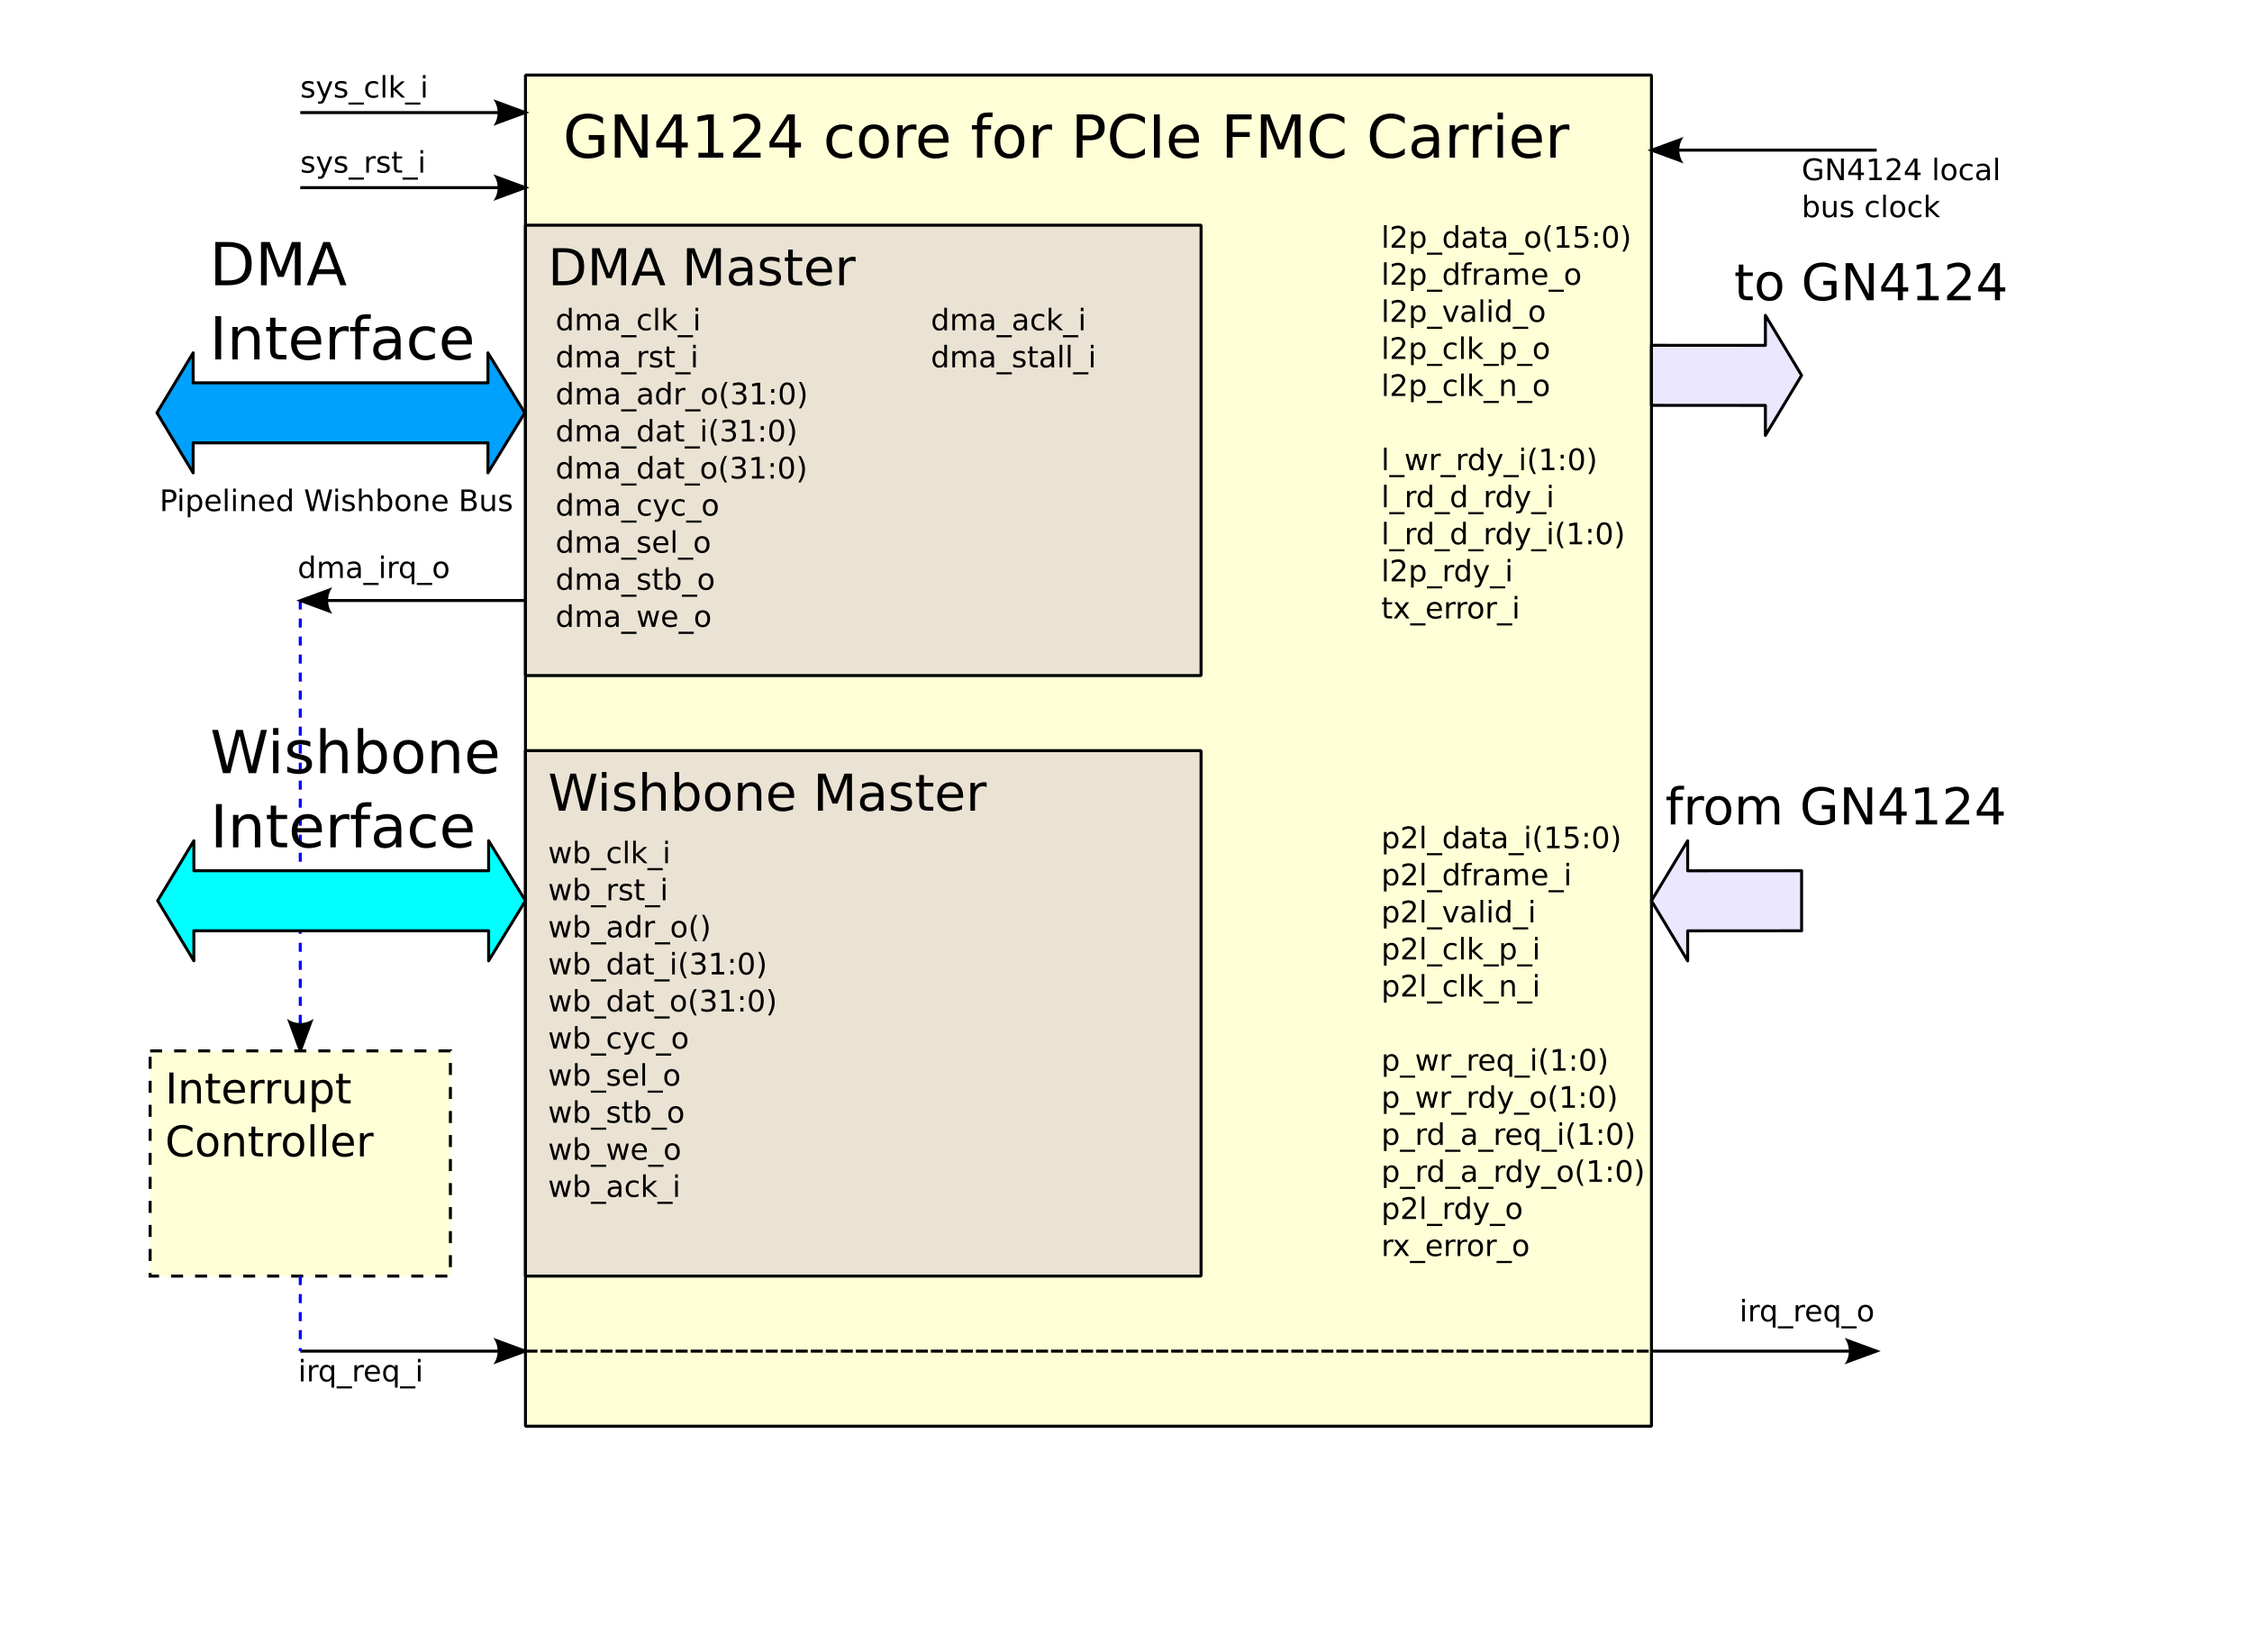
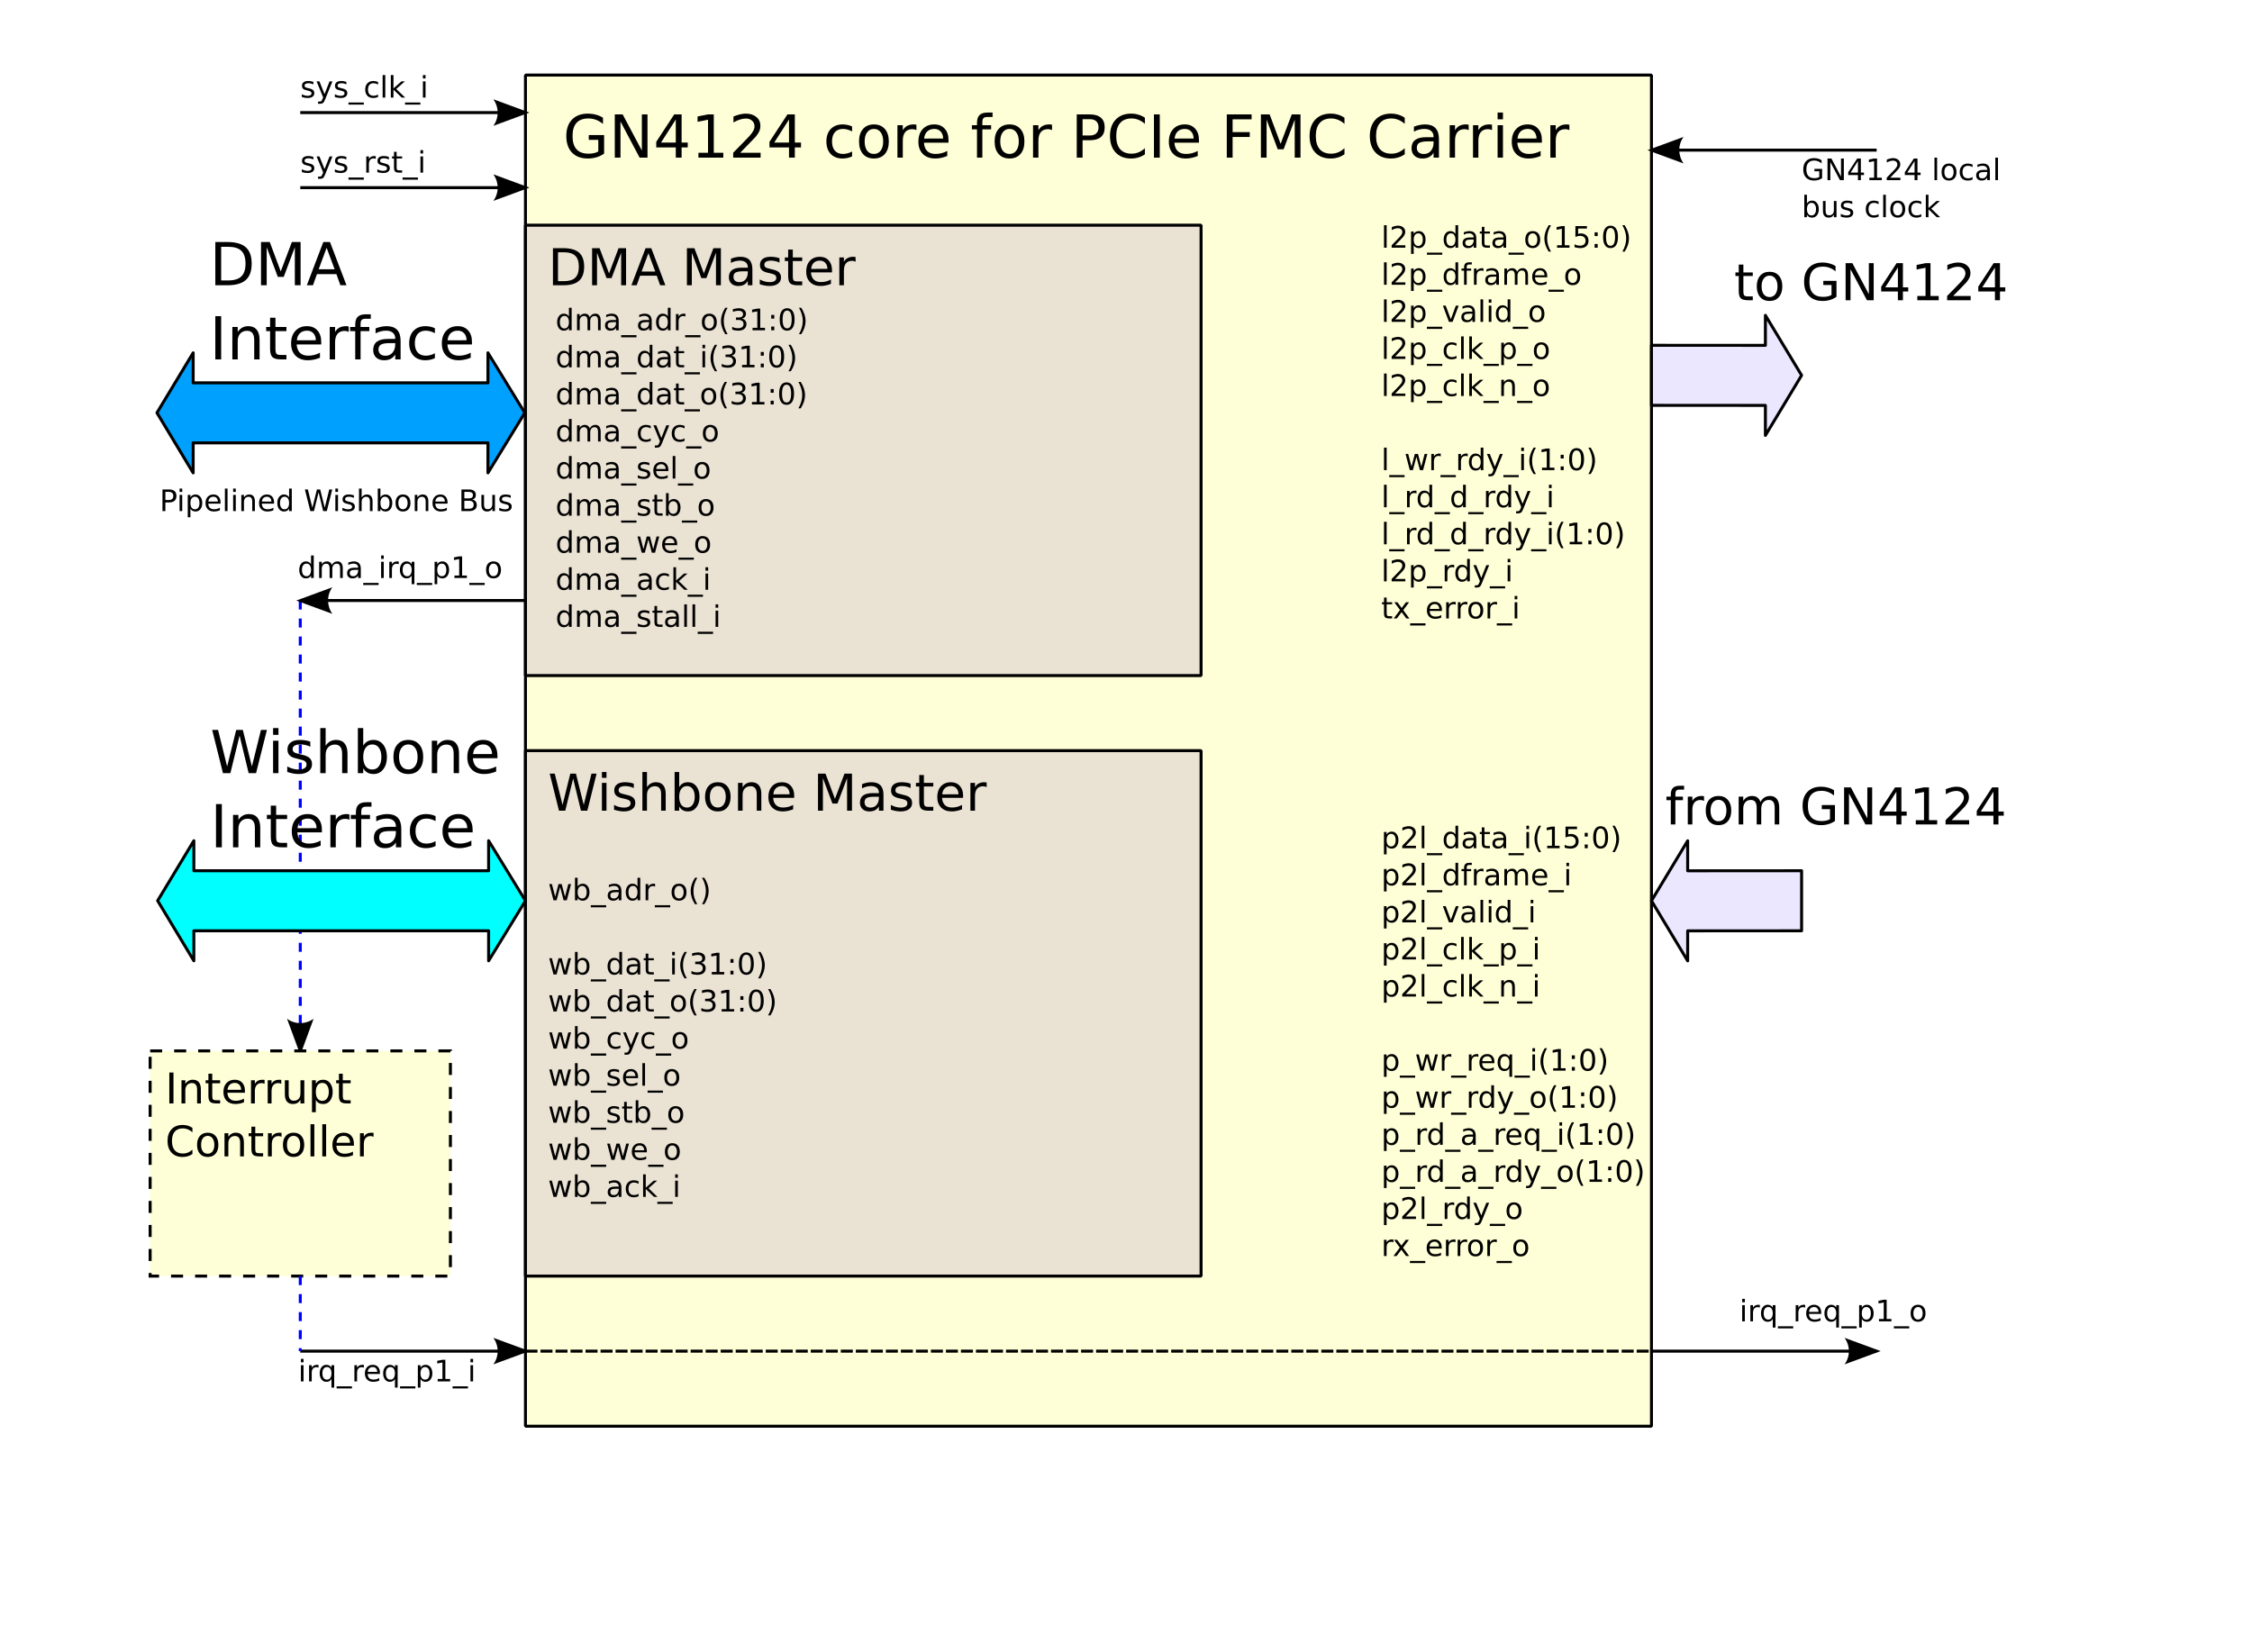
<svg xmlns="http://www.w3.org/2000/svg" width="531.496" height="389.764" id="svg2838" version="1.1">
  <defs id="defs2840">
    <marker orient="auto" refY="0.0" refX="0.0" id="DotM" style="overflow:visible">
      <path id="path3732" d="M -2.5,-1.0 C -2.5,1.76 -4.74,4.0 -7.5,4.0 C -10.26,4.0 -12.5,1.76 -12.5,-1.0 C -12.5,-3.76 -10.26,-6.0 -7.5,-6.0 C -4.74,-6.0 -2.5,-3.76 -2.5,-1.0 z " style="fill-rule:evenodd;stroke:#000000;stroke-width:1.0pt;marker-start:none;marker-end:none" transform="scale(0.4) translate(7.4, 1)" />
    </marker>
    <marker orient="auto" refY="0.0" refX="0.0" id="DotL" style="overflow:visible">
      <path id="path3729" d="M -2.5,-1.0 C -2.5,1.76 -4.74,4.0 -7.5,4.0 C -10.26,4.0 -12.5,1.76 -12.5,-1.0 C -12.5,-3.76 -10.26,-6.0 -7.5,-6.0 C -4.74,-6.0 -2.5,-3.76 -2.5,-1.0 z " style="fill-rule:evenodd;stroke:#000000;stroke-width:1.0pt;marker-start:none;marker-end:none" transform="scale(0.8) translate(7.4, 1)" />
    </marker>
    <marker orient="auto" refY="0.0" refX="0.0" id="Arrow2Lend" style="overflow:visible;">
      <path id="path3688" style="font-size:12.0;fill-rule:evenodd;stroke-width:0.625;stroke-linejoin:round;" d="M 8.719,4.034 L -2.207,0.016 L 8.719,-4.002 C 6.973,-1.63 6.983,1.616 8.719,4.034 z " transform="scale(1.1) rotate(180) translate(1,0)" />
    </marker>
    <marker orient="auto" refY="0.0" refX="0.0" id="Arrow2Lstart" style="overflow:visible">
      <path id="path3685" style="font-size:12.0;fill-rule:evenodd;stroke-width:0.625;stroke-linejoin:round" d="M 8.719,4.034 L -2.207,0.016 L 8.719,-4.002 C 6.973,-1.63 6.983,1.616 8.719,4.034 z " transform="scale(1.1) translate(1,0)" />
    </marker>
    <marker orient="auto" refY="0.0" refX="0.0" id="Arrow1Lend" style="overflow:visible;">
      <path id="path3670" d="M 0.0,0.0 L 5.0,-5.0 L -12.5,0.0 L 5.0,5.0 L 0.0,0.0 z " style="fill-rule:evenodd;stroke:#000000;stroke-width:1.0pt;marker-start:none;" transform="scale(0.8) rotate(180) translate(12.5,0)" />
    </marker>
    <marker orient="auto" refY="0.0" refX="0.0" id="Arrow1Lstart" style="overflow:visible">
      <path id="path3667" d="M 0.0,0.0 L 5.0,-5.0 L -12.5,0.0 L 5.0,5.0 L 0.0,0.0 z " style="fill-rule:evenodd;stroke:#000000;stroke-width:1.0pt;marker-start:none" transform="scale(0.8) translate(12.5,0)" />
    </marker>
    <marker orient="auto" refY="0" refX="0" id="Arrow2Lstart-5" style="overflow:visible">
      <path id="path3685-2" style="font-size:12px;fill-rule:evenodd;stroke-width:0.625;stroke-linejoin:round" d="M 8.719,4.034 -2.207,0.016 8.719,-4.002 c -1.745,2.372 -1.735,5.617 -6e-7,8.035 z" transform="matrix(1.1,0,0,1.1,1.1,0)" />
    </marker>
    <marker orient="auto" refY="0" refX="0" id="Arrow2Lend-7" style="overflow:visible">
      <path id="path3688-6" style="font-size:12px;fill-rule:evenodd;stroke-width:0.625;stroke-linejoin:round" d="M 8.719,4.034 -2.207,0.016 8.719,-4.002 c -1.745,2.372 -1.735,5.617 -6e-7,8.035 z" transform="matrix(-1.1,0,0,-1.1,-1.1,0)" />
    </marker>
    <marker orient="auto" refY="0" refX="0" id="Arrow2Lstart-2" style="overflow:visible">
      <path id="path3685-3" style="font-size:12px;fill-rule:evenodd;stroke-width:0.625;stroke-linejoin:round" d="M 8.719,4.034 -2.207,0.016 8.719,-4.002 c -1.745,2.372 -1.735,5.617 -6e-7,8.035 z" transform="matrix(1.1,0,0,1.1,1.1,0)" />
    </marker>
    <marker orient="auto" refY="0" refX="0" id="Arrow2Lend-2" style="overflow:visible">
      <path id="path3688-2" style="font-size:12px;fill-rule:evenodd;stroke-width:0.625;stroke-linejoin:round" d="M 8.719,4.034 -2.207,0.016 8.719,-4.002 c -1.745,2.372 -1.735,5.617 -6e-7,8.035 z" transform="matrix(-1.1,0,0,-1.1,-1.1,0)" />
    </marker>
    <marker orient="auto" refY="0" refX="0" id="Arrow2Lend-2-8" style="overflow:visible">
      <path id="path3688-2-6" style="font-size:12px;fill-rule:evenodd;stroke-width:0.625;stroke-linejoin:round" d="M 8.719,4.034 -2.207,0.016 8.719,-4.002 c -1.745,2.372 -1.735,5.617 -6e-7,8.035 z" transform="matrix(-1.1,0,0,-1.1,-1.1,0)" />
    </marker>
    <marker orient="auto" refY="0" refX="0" id="Arrow2Lend-2-2" style="overflow:visible">
      <path id="path3688-2-8" style="font-size:12px;fill-rule:evenodd;stroke-width:0.625;stroke-linejoin:round" d="M 8.719,4.034 -2.207,0.016 8.719,-4.002 c -1.745,2.372 -1.735,5.617 -6e-7,8.035 z" transform="matrix(-1.1,0,0,-1.1,-1.1,0)" />
    </marker>
    <marker orient="auto" refY="0" refX="0" id="Arrow2Lend-2-5" style="overflow:visible">
      <path id="path3688-2-0" style="font-size:12px;fill-rule:evenodd;stroke-width:0.625;stroke-linejoin:round" d="M 8.719,4.034 -2.207,0.016 8.719,-4.002 c -1.745,2.372 -1.735,5.617 -6e-7,8.035 z" transform="matrix(-1.1,0,0,-1.1,-1.1,0)" />
    </marker>
    <marker orient="auto" refY="0" refX="0" id="Arrow2Lend-2-0" style="overflow:visible">
      <path id="path3688-2-61" style="font-size:12px;fill-rule:evenodd;stroke-width:0.625;stroke-linejoin:round" d="M 8.719,4.034 -2.207,0.016 8.719,-4.002 c -1.745,2.372 -1.735,5.617 -6e-7,8.035 z" transform="matrix(-1.1,0,0,-1.1,-1.1,0)" />
    </marker>
    <marker orient="auto" refY="0" refX="0" id="Arrow1Lend-8" style="overflow:visible">
      <path id="path3670-7" d="M 0,0 5,-5 -12.5,0 5,5 0,0 z" style="fill-rule:evenodd;stroke:#000000;stroke-width:1pt;marker-start:none" transform="matrix(-0.8,0,0,-0.8,-10,0)" />
    </marker>
    <marker orient="auto" refY="0" refX="0" id="Arrow1Lend-2" style="overflow:visible">
      <path id="path3670-77" d="M 0,0 5,-5 -12.5,0 5,5 0,0 z" style="fill-rule:evenodd;stroke:#000000;stroke-width:1pt;marker-start:none" transform="matrix(-0.8,0,0,-0.8,-10,0)" />
    </marker>
    <marker orient="auto" refY="0" refX="0" id="Arrow1Lend-3" style="overflow:visible">
      <path id="path3670-1" d="M 0,0 5,-5 -12.5,0 5,5 0,0 z" style="fill-rule:evenodd;stroke:#000000;stroke-width:1pt;marker-start:none" transform="matrix(-0.8,0,0,-0.8,-10,0)" />
    </marker>
    <marker orient="auto" refY="0" refX="0" id="DotM-6" style="overflow:visible">
      <path id="path3732-5" d="m -2.5,-1 c 0,2.76 -2.24,5 -5,5 -2.76,0 -5,-2.24 -5,-5 0,-2.76 2.24,-5 5,-5 2.76,0 5,2.24 5,5 z" style="fill-rule:evenodd;stroke:#000000;stroke-width:1pt;marker-start:none;marker-end:none" transform="matrix(0.4,0,0,0.4,2.96,0.4)" />
    </marker>
    <marker orient="auto" refY="0" refX="0" id="Arrow1Lend-9" style="overflow:visible">
      <path id="path3670-0" d="M 0,0 5,-5 -12.5,0 5,5 0,0 z" style="fill-rule:evenodd;stroke:#000000;stroke-width:1pt;marker-start:none" transform="matrix(-0.8,0,0,-0.8,-10,0)" />
    </marker>
    <marker orient="auto" refY="0" refX="0" id="Arrow1Lend-82" style="overflow:visible">
      <path id="path3670-4" d="M 0,0 5,-5 -12.5,0 5,5 0,0 z" style="fill-rule:evenodd;stroke:#000000;stroke-width:1pt;marker-start:none" transform="matrix(-0.8,0,0,-0.8,-10,0)" />
    </marker>
    <marker orient="auto" refY="0" refX="0" id="Arrow1Lend-5" style="overflow:visible">
      <path id="path3670-17" d="M 0,0 5,-5 -12.5,0 5,5 0,0 z" style="fill-rule:evenodd;stroke:#000000;stroke-width:1pt;marker-start:none" transform="matrix(-0.8,0,0,-0.8,-10,0)" />
    </marker>
    <marker orient="auto" refY="0" refX="0" id="Arrow2Lend-2-0-0" style="overflow:visible">
      <path id="path3688-2-61-9" style="font-size:12px;fill-rule:evenodd;stroke-width:0.625;stroke-linejoin:round" d="M 8.719,4.034 -2.207,0.016 8.719,-4.002 c -1.745,2.372 -1.735,5.617 -6e-7,8.035 z" transform="matrix(-1.1,0,0,-1.1,-1.1,0)" />
    </marker>
    <marker orient="auto" refY="0" refX="0" id="Arrow2Lend-2-0-8" style="overflow:visible">
      <path id="path3688-2-61-8" style="font-size:12px;fill-rule:evenodd;stroke-width:0.625;stroke-linejoin:round" d="M 8.719,4.034 -2.207,0.016 8.719,-4.002 c -1.745,2.372 -1.735,5.617 -6e-7,8.035 z" transform="matrix(-1.1,0,0,-1.1,-1.1,0)" />
    </marker>
    <marker orient="auto" refY="0" refX="0" id="Arrow2Lend-2-0-8-8" style="overflow:visible">
      <path id="path3688-2-61-8-7" style="font-size:12px;fill-rule:evenodd;stroke-width:0.625;stroke-linejoin:round" d="M 8.719,4.034 -2.207,0.016 8.719,-4.002 c -1.745,2.372 -1.735,5.617 -6e-7,8.035 z" transform="matrix(-1.1,0,0,-1.1,-1.1,0)" />
    </marker>
    <marker orient="auto" refY="0" refX="0" id="Arrow2Lend-2-0-8-7" style="overflow:visible">
      <path id="path3688-2-61-8-9" style="font-size:12px;fill-rule:evenodd;stroke-width:0.625;stroke-linejoin:round" d="M 8.719,4.034 -2.207,0.016 8.719,-4.002 c -1.745,2.372 -1.735,5.617 -6e-7,8.035 z" transform="matrix(-1.1,0,0,-1.1,-1.1,0)" />
    </marker>
    <marker orient="auto" refY="0" refX="0" id="Arrow2Lstart-2-2" style="overflow:visible">
      <path id="path3685-3-6" style="font-size:12px;fill-rule:evenodd;stroke-width:0.625;stroke-linejoin:round" d="M 8.719,4.034 -2.207,0.016 8.719,-4.002 c -1.745,2.372 -1.735,5.617 -6e-7,8.035 z" transform="matrix(1.1,0,0,1.1,1.1,0)" />
    </marker>
    <marker orient="auto" refY="0" refX="0" id="Arrow2Lend-2-0-8-77" style="overflow:visible">
      <path id="path3688-2-61-8-5" style="font-size:12px;fill-rule:evenodd;stroke-width:0.625;stroke-linejoin:round" d="M 8.719,4.034 -2.207,0.016 8.719,-4.002 c -1.745,2.372 -1.735,5.617 -6e-7,8.035 z" transform="matrix(-1.1,0,0,-1.1,-1.1,0)" />
    </marker>
    <marker orient="auto" refY="0" refX="0" id="Arrow2Lend-2-0-8-0" style="overflow:visible">
      <path id="path3688-2-61-8-4" style="font-size:12px;fill-rule:evenodd;stroke-width:0.625;stroke-linejoin:round" d="M 8.719,4.034 -2.207,0.016 8.719,-4.002 c -1.745,2.372 -1.735,5.617 -6e-7,8.035 z" transform="matrix(-1.1,0,0,-1.1,-1.1,0)" />
    </marker>
    <marker orient="auto" refY="0" refX="0" id="Arrow2Lend-2-0-8-0-9" style="overflow:visible">
      <path id="path3688-2-61-8-4-3" style="font-size:12px;fill-rule:evenodd;stroke-width:0.625;stroke-linejoin:round" d="M 8.719,4.034 -2.207,0.016 8.719,-4.002 c -1.745,2.372 -1.735,5.617 -6e-7,8.035 z" transform="matrix(-1.1,0,0,-1.1,-1.1,0)" />
    </marker>
  </defs>
  <g id="layer1" transform="translate(0,-662.5971)">
    <path style="fill:none;stroke:#0000ff;stroke-width:0.709;stroke-linecap:butt;stroke-linejoin:miter;stroke-miterlimit:4;stroke-opacity:1;stroke-dasharray:2.126, 2.126;stroke-dashoffset:0;marker-start:none;marker-end:url(#Arrow2Lend-2-0-8-0)" d="m 70.866,804.329 0,106.299" id="path4229" />
    <rect style="fill:#ffffd7;fill-opacity:1;stroke:#000000;stroke-width:0.7;stroke-linecap:butt;stroke-linejoin:bevel;stroke-miterlimit:4;stroke-opacity:1;stroke-dasharray:none" id="rect2858" width="265.748" height="318.898" x="124.016" y="680.314" />
    <rect style="fill:#eae2d3;fill-opacity:1;stroke:#000000;stroke-width:0.709;stroke-linecap:butt;stroke-linejoin:bevel;stroke-miterlimit:4;stroke-opacity:1;stroke-dasharray:none" id="rect2858-1-8-11" width="159.449" height="124.016" x="124.016" y="839.762" />
    <text xml:space="preserve" style="font-size:18px;font-style:normal;font-weight:normal;fill:#000000;fill-opacity:1;stroke:none;font-family:Bitstream Vera Sans" x="49.606" y="845.077" id="text4792">
      <tspan id="tspan4794" x="49.606" y="845.077" style="font-size:14px">Wishbone</tspan>
      <tspan x="49.606" y="862.577" style="font-size:14px" id="tspan2997">Interface</tspan>
    </text>
    <path style="fill:none;stroke:#000000;stroke-width:1px;stroke-linecap:butt;stroke-linejoin:miter;stroke-opacity:1" d="m 517.323,946.062 0,0 z" id="path2958" />
    <text xml:space="preserve" style="font-size:18px;font-style:normal;font-weight:normal;fill:#000000;fill-opacity:1;stroke:none;font-family:Bitstream Vera Sans" x="132.874" y="699.802" id="text4792-17">
      <tspan id="tspan4794-4" x="132.874" y="699.802" style="font-size:14px">GN4124 core for PCIe FMC Carrier</tspan>
    </text>
    <text xml:space="preserve" style="font-size:18px;font-style:normal;font-weight:normal;fill:#000000;fill-opacity:1;stroke:none;font-family:Bitstream Vera Sans" x="129.331" y="853.936" id="text4792-17-2-2-7">
      <tspan x="129.331" y="853.936" style="font-size:12px;fill:#000000;fill-opacity:1;stroke:none" id="tspan3153-6-5">Wishbone Master</tspan>
    </text>
    <path style="fill:#ebe7ff;fill-opacity:1;stroke:#000000;stroke-width:0.7;stroke-linecap:butt;stroke-linejoin:round;stroke-miterlimit:4;stroke-opacity:1;stroke-dasharray:none" d="m 389.764,875.195 8.546,-14.159 0,7.087 26.887,-0.014 0,14.173 -26.887,0.014 0,7.087 -8.546,-14.187 z" id="path4790-1" />
    <path style="fill:#ebe7ff;fill-opacity:1;stroke:#000000;stroke-width:0.7;stroke-linecap:butt;stroke-linejoin:round;stroke-miterlimit:4;stroke-opacity:1;stroke-dasharray:none" d="m 425.197,751.18 -8.546,-14.159 0,7.087 -26.887,-0.014 0,14.173 26.887,0.014 0,7.087 8.546,-14.187 z" id="path4790-1-7" />
    <text xml:space="preserve" style="font-size:18px;font-style:normal;font-weight:normal;fill:#000000;fill-opacity:1;stroke:none;font-family:Bitstream Vera Sans" x="409.252" y="733.463" id="text4792-17-2-2-9">
      <tspan x="409.252" y="733.463" style="font-size:12px" id="tspan2999">to GN4124</tspan>
    </text>
    <path style="fill:#00ffff;fill-opacity:1;stroke:#000000;stroke-width:0.7;stroke-linecap:butt;stroke-linejoin:round;stroke-miterlimit:4;stroke-opacity:1;stroke-dasharray:none" d="m 37.205,875.182 8.546,-14.159 0,7.087 69.569,0 0,-7.087 8.696,14.173 -8.696,14.173 0,-7.087 -69.569,0 0,7.087 -8.546,-14.187 z" id="path4790" />
    <text xml:space="preserve" style="font-size:18px;font-style:normal;font-weight:normal;fill:#000000;fill-opacity:1;stroke:none;font-family:Bitstream Vera Sans" x="393.014" y="857.176" id="text4792-17-2-2-9-7">
      <tspan x="393.014" y="857.176" style="font-size:12px" id="tspan2999-4">from GN4124</tspan>
    </text>
    <text xml:space="preserve" style="font-size:7px;font-style:normal;font-weight:normal;fill:#000000;fill-opacity:1;stroke:none;font-family:Bitstream Vera Sans" x="129.331" y="866.337" id="text4792-17-2-2-34-1-0-4">
-       <tspan x="129.331" y="866.337" style="font-size:7px" id="tspan3153-6-3-7-9-7">wb_clk_i</tspan>
-       <tspan x="129.331" y="875.087" style="font-size:7px" id="tspan3084">wb_rst_i</tspan>
-       <tspan x="129.331" y="883.837" style="font-size:7px" id="tspan3082">wb_adr_o()</tspan>
+       <tspan x="129.331" y="875.087" style="font-size:7px" id="tspan3082">wb_adr_o()</tspan>
      <tspan x="129.331" y="892.587" style="font-size:7px" id="tspan3066-7">wb_dat_i(31:0)</tspan>
      <tspan x="129.331" y="901.337" style="font-size:7px" id="tspan3063">wb_dat_o(31:0)</tspan>
      <tspan x="129.331" y="910.087" style="font-size:7px" id="tspan3065">wb_cyc_o</tspan>
      <tspan x="129.331" y="918.837" style="font-size:7px" id="tspan3067">wb_sel_o</tspan>
      <tspan x="129.331" y="927.587" style="font-size:7px" id="tspan3069">wb_stb_o</tspan>
      <tspan x="129.331" y="936.337" style="font-size:7px" id="tspan3071">wb_we_o</tspan>
      <tspan x="129.331" y="945.087" style="font-size:7px" id="tspan3029-8-5">wb_ack_i</tspan>
    </text>
    <text xml:space="preserve" style="font-size:7px;font-style:normal;font-weight:normal;fill:#000000;fill-opacity:1;stroke:none;font-family:Bitstream Vera Sans" x="325.984" y="721.062" id="text4792-17-2-2-34-1-0-4-3">
      <tspan x="325.984" y="721.062" style="font-size:7px" id="tspan3066-7-3">l2p_data_o(15:0)</tspan>
      <tspan x="325.984" y="729.812" style="font-size:7px" id="tspan4017">l2p_dframe_o</tspan>
      <tspan x="325.984" y="738.562" style="font-size:7px" id="tspan3063-2">l2p_valid_o</tspan>
      <tspan x="325.984" y="747.312" style="font-size:7px" id="tspan4019">l2p_clk_p_o</tspan>
      <tspan x="325.984" y="756.062" style="font-size:7px" id="tspan3029-8-5-4">l2p_clk_n_o</tspan>
      <tspan x="325.984" y="764.812" style="font-size:7px" id="tspan4064" />
      <tspan x="325.984" y="773.562" style="font-size:7px" id="tspan4951">l_wr_rdy_i(1:0)</tspan>
      <tspan x="325.984" y="782.312" style="font-size:7px" id="tspan4953">l_rd_d_rdy_i</tspan>
      <tspan x="325.984" y="791.062" style="font-size:7px" id="tspan4955">l_rd_d_rdy_i(1:0)</tspan>
      <tspan x="325.984" y="799.812" style="font-size:7px" id="tspan4957">l2p_rdy_i</tspan>
      <tspan x="325.984" y="808.562" style="font-size:7px" id="tspan4959">tx_error_i</tspan>
    </text>
    <text xml:space="preserve" style="font-size:7px;font-style:normal;font-weight:normal;fill:#000000;fill-opacity:1;stroke:none;font-family:Bitstream Vera Sans" x="325.984" y="862.794" id="text4792-17-2-2-34-1-0-4-3-3">
      <tspan x="325.984" y="862.794" style="font-size:7px" id="tspan3066-7-3-9">p2l_data_i(15:0)</tspan>
      <tspan x="325.984" y="871.544" style="font-size:7px" id="tspan4017-6">p2l_dframe_i</tspan>
      <tspan x="325.984" y="880.294" style="font-size:7px" id="tspan3063-2-4">p2l_valid_i</tspan>
      <tspan x="325.984" y="889.044" style="font-size:7px" id="tspan4019-2">p2l_clk_p_i</tspan>
      <tspan x="325.984" y="897.794" style="font-size:7px" id="tspan3029-8-5-4-0">p2l_clk_n_i</tspan>
      <tspan x="325.984" y="906.544" style="font-size:7px" id="tspan4066" />
      <tspan x="325.984" y="915.294" style="font-size:7px" id="tspan4961">p_wr_req_i(1:0)</tspan>
      <tspan x="325.984" y="924.044" style="font-size:7px" id="tspan4971">p_wr_rdy_o(1:0)</tspan>
      <tspan x="325.984" y="932.794" style="font-size:7px" id="tspan4963">p_rd_a_req_i(1:0)</tspan>
      <tspan x="325.984" y="941.544" style="font-size:7px" id="tspan4965">p_rd_a_rdy_o(1:0)</tspan>
      <tspan x="325.984" y="950.294" style="font-size:7px" id="tspan4967">p2l_rdy_o</tspan>
      <tspan x="325.984" y="959.044" style="font-size:7px" id="tspan4969">rx_error_o</tspan>
    </text>
    <rect style="fill:#eae2d3;fill-opacity:1;stroke:#000000;stroke-width:0.709;stroke-linecap:butt;stroke-linejoin:bevel;stroke-miterlimit:4;stroke-opacity:1;stroke-dasharray:none" id="rect2858-1-8-11-8" width="159.449" height="106.299" x="124.016" y="715.747" />
    <text xml:space="preserve" style="font-size:18px;font-style:normal;font-weight:normal;fill:#000000;fill-opacity:1;stroke:none;font-family:Bitstream Vera Sans" x="129.331" y="729.92" id="text4792-17-2-2-7-9">
      <tspan x="129.331" y="729.92" style="font-size:12px;fill:#000000;fill-opacity:1;stroke:none" id="tspan3153-6-5-9">DMA Master</tspan>
    </text>
    <text xml:space="preserve" style="font-size:18px;font-style:normal;font-weight:normal;fill:#000000;fill-opacity:1;stroke:none;font-family:Bitstream Vera Sans" x="49.444" y="729.92" id="text4792-9">
      <tspan id="tspan4794-6" x="49.444" y="729.92" style="font-size:14px">DMA</tspan>
      <tspan x="49.444" y="747.42" style="font-size:14px" id="tspan2997-9">Interface</tspan>
    </text>
    <path style="fill:#00a0ff;fill-opacity:1;stroke:#000000;stroke-width:0.7;stroke-linecap:butt;stroke-linejoin:round;stroke-miterlimit:4;stroke-opacity:1;stroke-dasharray:none" d="m 37.043,760.024 8.546,-14.159 0,7.087 69.569,0 0,-7.087 8.696,14.173 -8.696,14.173 0,-7.087 -69.569,0 0,7.087 -8.546,-14.187 z" id="path4790-5" />
    <text xml:space="preserve" style="font-size:7px;font-style:normal;font-weight:normal;fill:#000000;fill-opacity:1;stroke:none;font-family:Bitstream Vera Sans" x="37.658" y="783.229" id="text4792-17-2-2-34-1-0-4-5">
      <tspan x="37.658" y="783.229" style="font-size:7px" id="tspan3029-8-5-68">Pipelined Wishbone Bus</tspan>
    </text>
    <path style="fill:none;stroke:#000000;stroke-width:0.709;stroke-linecap:butt;stroke-linejoin:miter;stroke-miterlimit:4;stroke-opacity:1;stroke-dasharray:none;marker-end:url(#Arrow2Lend-2-0-8)" d="m 70.866,981.495 53.15,0" id="path3113" />
    <text xml:space="preserve" style="font-size:7px;font-style:normal;font-weight:normal;fill:#000000;fill-opacity:1;stroke:none;font-family:Bitstream Vera Sans" x="70.36" y="988.643" id="text4792-17-2-2-34-1-0-4-2">
-       <tspan x="70.36" y="988.643" style="font-size:7px" id="tspan3029-8-5-0">irq_req_i</tspan>
+       <tspan x="70.36" y="988.643" style="font-size:7px" id="tspan3029-8-5-0">irq_req_p1_i</tspan>
    </text>
    <path style="fill:none;stroke:#000000;stroke-width:0.709;stroke-linecap:butt;stroke-linejoin:miter;stroke-miterlimit:4;stroke-opacity:1;stroke-dasharray:none;marker-end:url(#Arrow2Lend-2-0-8)" d="m 389.764,981.495 53.15,0" id="path3113-6" />
    <text xml:space="preserve" style="font-size:7px;font-style:normal;font-weight:normal;fill:#000000;fill-opacity:1;stroke:none;font-family:Bitstream Vera Sans" x="410.518" y="974.47" id="text4792-17-2-2-34-1-0-4-2-3">
-       <tspan x="410.518" y="974.47" style="font-size:7px" id="tspan3029-8-5-0-5">irq_req_o</tspan>
+       <tspan x="410.518" y="974.47" style="font-size:7px" id="tspan3029-8-5-0-5">irq_req_p1_o</tspan>
    </text>
    <path style="fill:none;stroke:#000000;stroke-width:0.709;stroke-linecap:butt;stroke-linejoin:miter;stroke-miterlimit:4;stroke-opacity:1;stroke-dasharray:none;marker-start:url(#Arrow2Lstart-2);marker-end:none" d="m 389.764,698.03 53.15,0" id="path3113-6-7" />
    <text xml:space="preserve" style="font-size:7px;font-style:normal;font-weight:normal;fill:#000000;fill-opacity:1;stroke:none;font-family:Bitstream Vera Sans" x="425.197" y="705.117" id="text4792-17-2-2-34-1-0-4-3-3-9">
      <tspan x="425.197" y="705.117" style="font-size:7px" id="tspan4920">GN4124 local </tspan>
      <tspan x="425.197" y="713.867" style="font-size:7px" id="tspan4086">bus clock</tspan>
    </text>
    <path style="fill:none;stroke:#000000;stroke-width:0.709;stroke-linecap:butt;stroke-linejoin:miter;stroke-miterlimit:4;stroke-opacity:1;stroke-dasharray:2.835, 0.709;stroke-dashoffset:0" d="m 124.016,981.495 265.748,0" id="path4994" />
    <path style="fill:none;stroke:#000000;stroke-width:0.709;stroke-linecap:butt;stroke-linejoin:miter;stroke-miterlimit:4;stroke-opacity:1;stroke-dasharray:none;marker-start:url(#Arrow2Lstart-2);marker-end:none" d="m 70.866,804.329 53.15,0" id="path3113-6-7-2" />
    <text xml:space="preserve" style="font-size:7px;font-style:normal;font-weight:normal;fill:#000000;fill-opacity:1;stroke:none;font-family:Bitstream Vera Sans" x="70.233" y="799.015" id="text4792-17-2-2-34-1-0-4-2-4">
-       <tspan x="70.233" y="799.015" style="font-size:7px" id="tspan3029-8-5-0-3">dma_irq_o</tspan>
+       <tspan x="70.233" y="799.015" style="font-size:7px" id="tspan3029-8-5-0-3">dma_irq_p1_o</tspan>
    </text>
    <path style="fill:none;stroke:#000000;stroke-width:0.709;stroke-linecap:butt;stroke-linejoin:miter;stroke-miterlimit:4;stroke-opacity:1;stroke-dasharray:none;marker-end:url(#Arrow2Lend-2-0-8)" d="m 70.866,689.172 53.15,0" id="path3113-4" />
    <text xml:space="preserve" style="font-size:7px;font-style:normal;font-weight:normal;fill:#000000;fill-opacity:1;stroke:none;font-family:Bitstream Vera Sans" x="70.866" y="685.629" id="text4792-17-2-2-34-1-0-4-2-8">
      <tspan x="70.866" y="685.629" style="font-size:7px" id="tspan3029-8-5-0-1">sys_clk_i</tspan>
    </text>
    <path style="fill:none;stroke:#000000;stroke-width:0;stroke-linecap:butt;stroke-linejoin:miter;stroke-opacity:1;fill-opacity:1;marker-start:url(#Arrow1Lstart);stroke-miterlimit:4;stroke-dasharray:none" d="m 0,88.583 88.583,0" id="path3662" transform="translate(0,662.5971)" />
    <rect style="fill:none;stroke-width:0;stroke-linejoin:miter;stroke-miterlimit:4;stroke-dasharray:none" id="rect4112" width="124.016" height="70.866" x="-141.732" y="106.299" transform="translate(0,662.5971)" />
    <text xml:space="preserve" style="font-size:18px;font-style:normal;font-weight:normal;fill:#000000;fill-opacity:1;stroke:none;font-family:Bitstream Vera Sans" x="124.016" y="715.747" id="text4792-1">
      <tspan id="tspan4794-1" x="124.016" y="715.747" />
    </text>
    <flowRoot xml:space="preserve" id="flowRoot3269" style="fill:black;stroke:none;stroke-opacity:1;stroke-width:1px;stroke-linejoin:miter;stroke-linecap:butt;fill-opacity:1;font-family:Arial;font-style:normal;font-weight:normal;font-size:40px;-inkscape-font-specification:Arial">
      <flowRegion id="flowRegion3271">
        <rect id="rect3273" width="119.501" height="51.619" x="84.853" y="254.706" />
      </flowRegion>
      <flowPara id="flowPara3275" />
    </flowRoot>
    <flowRoot xml:space="preserve" id="flowRoot3277" style="fill:black;stroke:none;stroke-opacity:1;stroke-width:1px;stroke-linejoin:miter;stroke-linecap:butt;fill-opacity:1;font-family:Arial;font-style:normal;font-weight:normal;font-size:40px;-inkscape-font-specification:Arial">
      <flowRegion id="flowRegion3279">
        <rect id="rect3281" width="158.392" height="57.276" x="56.922" y="260.01" />
      </flowRegion>
      <flowPara id="flowPara3283" />
    </flowRoot>
    <flowRoot xml:space="preserve" id="flowRoot4147" style="fill:black;stroke:none;stroke-opacity:1;stroke-width:1px;stroke-linejoin:miter;stroke-linecap:butt;fill-opacity:1;font-family:Arial;font-style:normal;font-weight:normal;font-size:40px;-inkscape-font-specification:Arial">
      <flowRegion id="flowRegion4149">
        <rect id="rect4151" width="48.5" height="59.5" x="306.5" y="113.764" />
      </flowRegion>
      <flowPara id="flowPara4153" />
    </flowRoot>
    <text xml:space="preserve" style="font-size:7px;font-style:normal;font-weight:normal;fill:#000000;fill-opacity:1;stroke:none;font-family:Bitstream Vera Sans" x="19.488" y="765.353" id="text4792-17-2-2-34-1-0-4-1">
      <tspan x="19.488" y="765.353" style="font-size:7px" id="tspan3029-8-5-6" />
    </text>
    <flowRoot xml:space="preserve" id="flowRoot3086" style="fill:black;stroke:none;stroke-opacity:1;stroke-width:1px;stroke-linejoin:miter;stroke-linecap:butt;fill-opacity:1;font-family:Bitstream Vera Sans;font-style:normal;font-weight:normal;font-size:40px">
      <flowRegion id="flowRegion3088">
        <rect id="rect3090" width="118.794" height="87.328" x="-19.445" y="168.439" />
      </flowRegion>
      <flowPara id="flowPara3092" />
    </flowRoot>
    <path style="fill:none;stroke:#000000;stroke-width:0.709;stroke-linecap:butt;stroke-linejoin:miter;stroke-miterlimit:4;stroke-opacity:1;stroke-dasharray:none;marker-end:url(#Arrow2Lend-2-0-8)" d="m 70.866,706.888 53.15,0" id="path3113-4-4" />
    <text xml:space="preserve" style="font-size:7px;font-style:normal;font-weight:normal;fill:#000000;fill-opacity:1;stroke:none;font-family:Bitstream Vera Sans" x="70.866" y="703.345" id="text4792-17-2-2-34-1-0-4-2-8-4">
      <tspan x="70.866" y="703.345" style="font-size:7px" id="tspan3029-8-5-0-1-4">sys_rst_i</tspan>
    </text>
    <flowRoot xml:space="preserve" id="flowRoot3092" style="fill:black;stroke:none;stroke-opacity:1;stroke-width:1px;stroke-linejoin:miter;stroke-linecap:butt;fill-opacity:1;font-family:Bitstream Vera Sans;font-style:normal;font-weight:normal;font-size:12">
      <flowRegion id="flowRegion3094">
        <rect id="rect3096" width="15.556" height="14.849" x="439.113" y="315.518" />
      </flowRegion>
      <flowPara id="flowPara3098" />
    </flowRoot>
    <flowRoot xml:space="preserve" id="flowRoot3100" style="fill:black;stroke:none;stroke-opacity:1;stroke-width:1px;stroke-linejoin:miter;stroke-linecap:butt;fill-opacity:1;font-family:Bitstream Vera Sans;font-style:normal;font-weight:normal;font-size:12">
      <flowRegion id="flowRegion3102">
        <rect id="rect3104" width="26.5" height="32" x="393.5" y="244.764" />
      </flowRegion>
      <flowPara id="flowPara3106" />
    </flowRoot>
    <text xml:space="preserve" style="font-size:7px;font-style:normal;font-weight:normal;fill:#000000;fill-opacity:1;stroke:none;font-family:Bitstream Vera Sans" x="131.102" y="740.55" id="text4792-17-2-2-34-1-0-4-0">
-       <tspan x="131.102" y="740.55" style="font-size:7px" id="tspan3153-6-3-7-9-7-3">dma_clk_i</tspan>
-       <tspan x="131.102" y="749.3" style="font-size:7px" id="tspan3084-4">dma_rst_i</tspan>
-       <tspan x="131.102" y="758.05" style="font-size:7px" id="tspan3082-0">dma_adr_o(31:0)</tspan>
-       <tspan x="131.102" y="766.8" style="font-size:7px" id="tspan3066-7-39">dma_dat_i(31:0)</tspan>
-       <tspan x="131.102" y="775.55" style="font-size:7px" id="tspan3063-1">dma_dat_o(31:0)</tspan>
-       <tspan x="131.102" y="784.3" style="font-size:7px" id="tspan3065-9">dma_cyc_o</tspan>
-       <tspan x="131.102" y="793.05" style="font-size:7px" id="tspan3067-6">dma_sel_o</tspan>
-       <tspan x="131.102" y="801.8" style="font-size:7px" id="tspan3069-9">dma_stb_o</tspan>
-       <tspan x="131.102" y="810.55" style="font-size:7px" id="tspan3071-3">dma_we_o</tspan>
+       <tspan x="131.102" y="740.55" style="font-size:7px" id="tspan3082-0">dma_adr_o(31:0)</tspan>
+       <tspan x="131.102" y="749.3" style="font-size:7px" id="tspan3066-7-39">dma_dat_i(31:0)</tspan>
+       <tspan x="131.102" y="758.05" style="font-size:7px" id="tspan3063-1">dma_dat_o(31:0)</tspan>
+       <tspan x="131.102" y="766.8" style="font-size:7px" id="tspan3065-9">dma_cyc_o</tspan>
+       <tspan x="131.102" y="775.55" style="font-size:7px" id="tspan3067-6">dma_sel_o</tspan>
+       <tspan x="131.102" y="784.3" style="font-size:7px" id="tspan3069-9">dma_stb_o</tspan>
+       <tspan x="131.102" y="793.05" style="font-size:7px" id="tspan3071-3">dma_we_o</tspan>
+       <tspan x="131.102" y="801.8" style="font-size:7px" id="tspan5175">dma_ack_i</tspan>
+       <tspan x="131.102" y="810.55" style="font-size:7px" id="tspan5177">dma_stall_i</tspan>
      <tspan x="131.102" y="819.3" style="font-size:7px" id="tspan3029-8-5-3" />
    </text>
    <text xml:space="preserve" style="font-size:7px;font-style:normal;font-weight:normal;fill:#000000;fill-opacity:1;stroke:none;font-family:Bitstream Vera Sans" x="219.685" y="740.55" id="text4792-17-2-2-34-1-0-4-0-0">
-       <tspan x="219.685" y="740.55" style="font-size:7px" id="tspan3029-8-5-3-6">dma_ack_i</tspan>
-       <tspan x="219.685" y="749.3" style="font-size:7px" id="tspan3258">dma_stall_i</tspan>
+       <tspan x="219.685" y="749.3" style="font-size:7px" id="tspan3258" />
    </text>
    <rect style="fill:#ffffd7;fill-opacity:1;stroke:#000000;stroke-width:0.709;stroke-miterlimit:4;stroke-opacity:1;stroke-dasharray:2.835, 2.835;stroke-dashoffset:0" id="rect3260" width="70.866" height="53.15" x="35.433" y="910.629" />
    <text xml:space="preserve" style="font-size:18px;font-style:normal;font-weight:normal;fill:#000000;fill-opacity:1;stroke:none;font-family:Bitstream Vera Sans" x="38.976" y="923.03" id="text4792-17-2-2-7-2">
      <tspan x="38.976" y="923.03" style="font-size:10px;fill:#000000;fill-opacity:1;stroke:none" id="tspan3153-6-5-4">Interrupt</tspan>
      <tspan x="38.976" y="935.53" style="font-size:10px;fill:#000000;fill-opacity:1;stroke:none" id="tspan4227">Controller</tspan>
    </text>
    <path style="fill:none;stroke:#0000ff;stroke-width:0.709;stroke-linecap:butt;stroke-linejoin:miter;stroke-miterlimit:4;stroke-opacity:1;stroke-dasharray:2.126, 2.126;stroke-dashoffset:0;marker-start:none;marker-end:none" d="m 70.866,963.778 0,17.717" id="path4229-1" />
  </g>
</svg>
